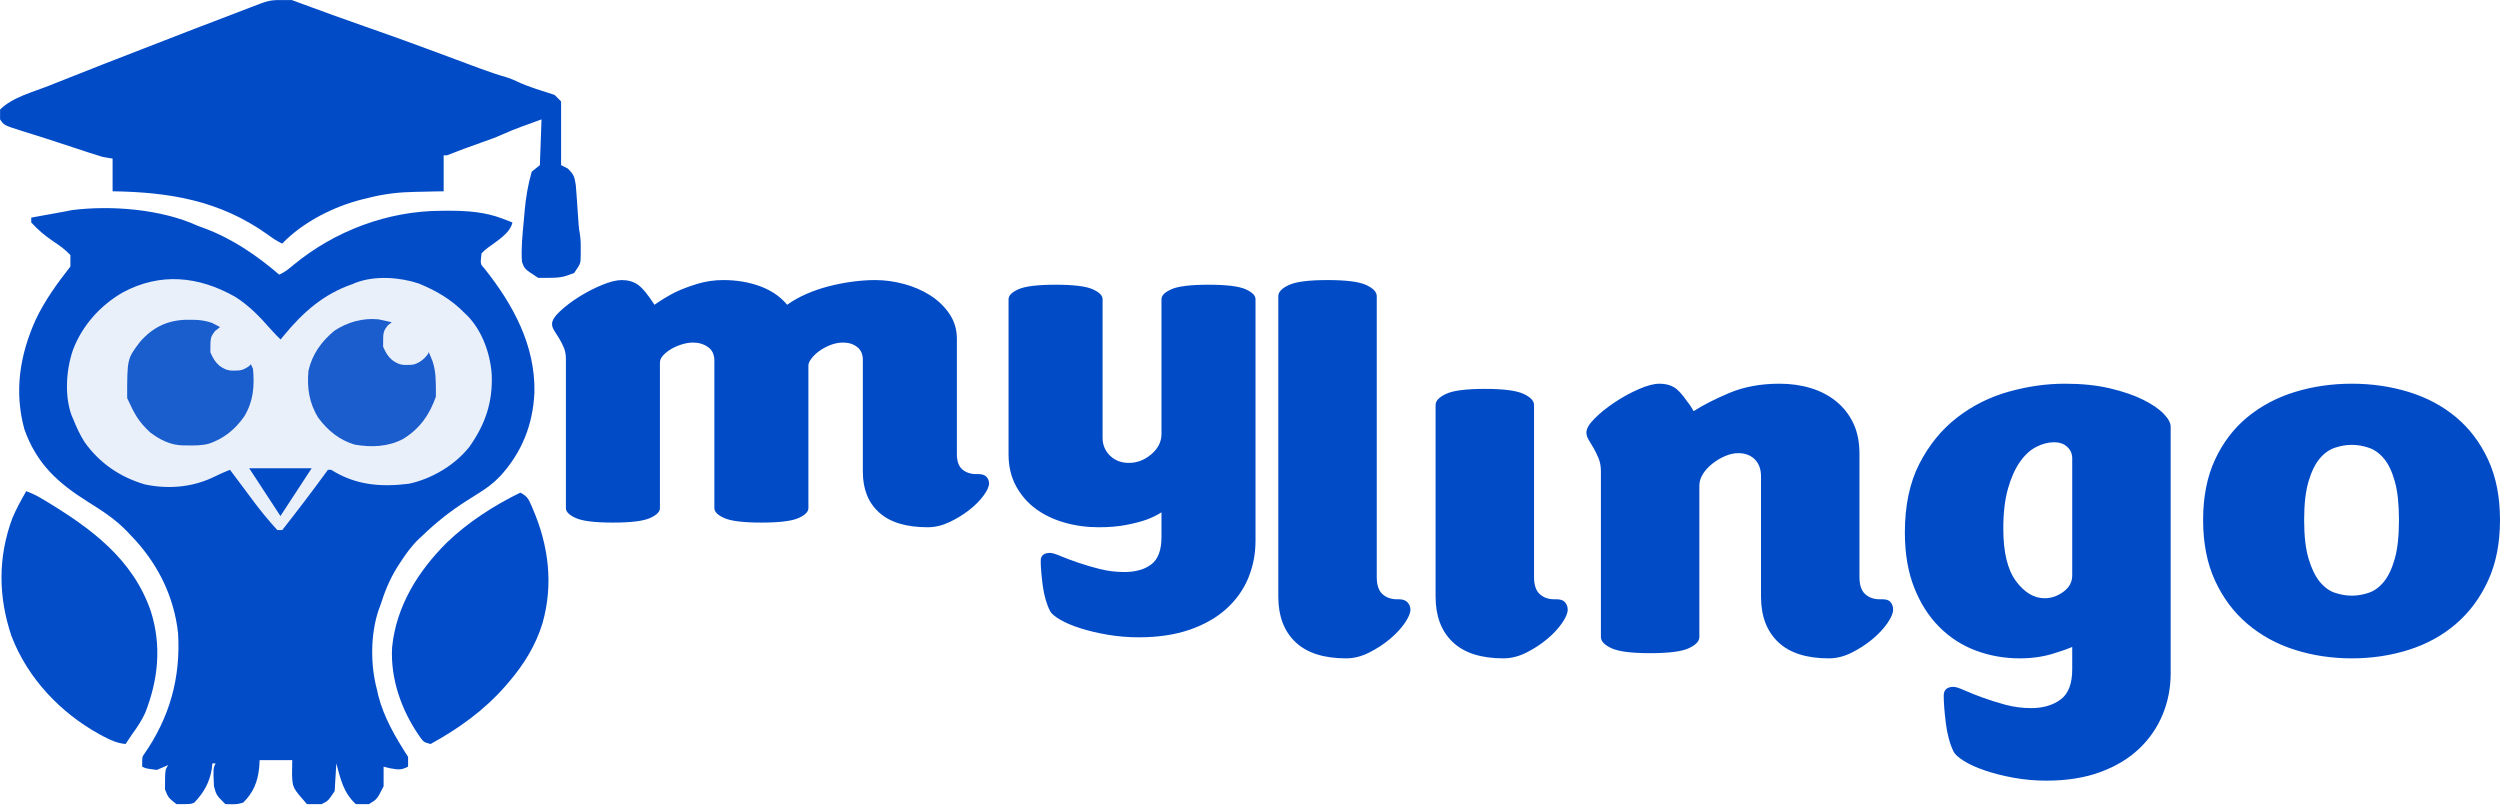
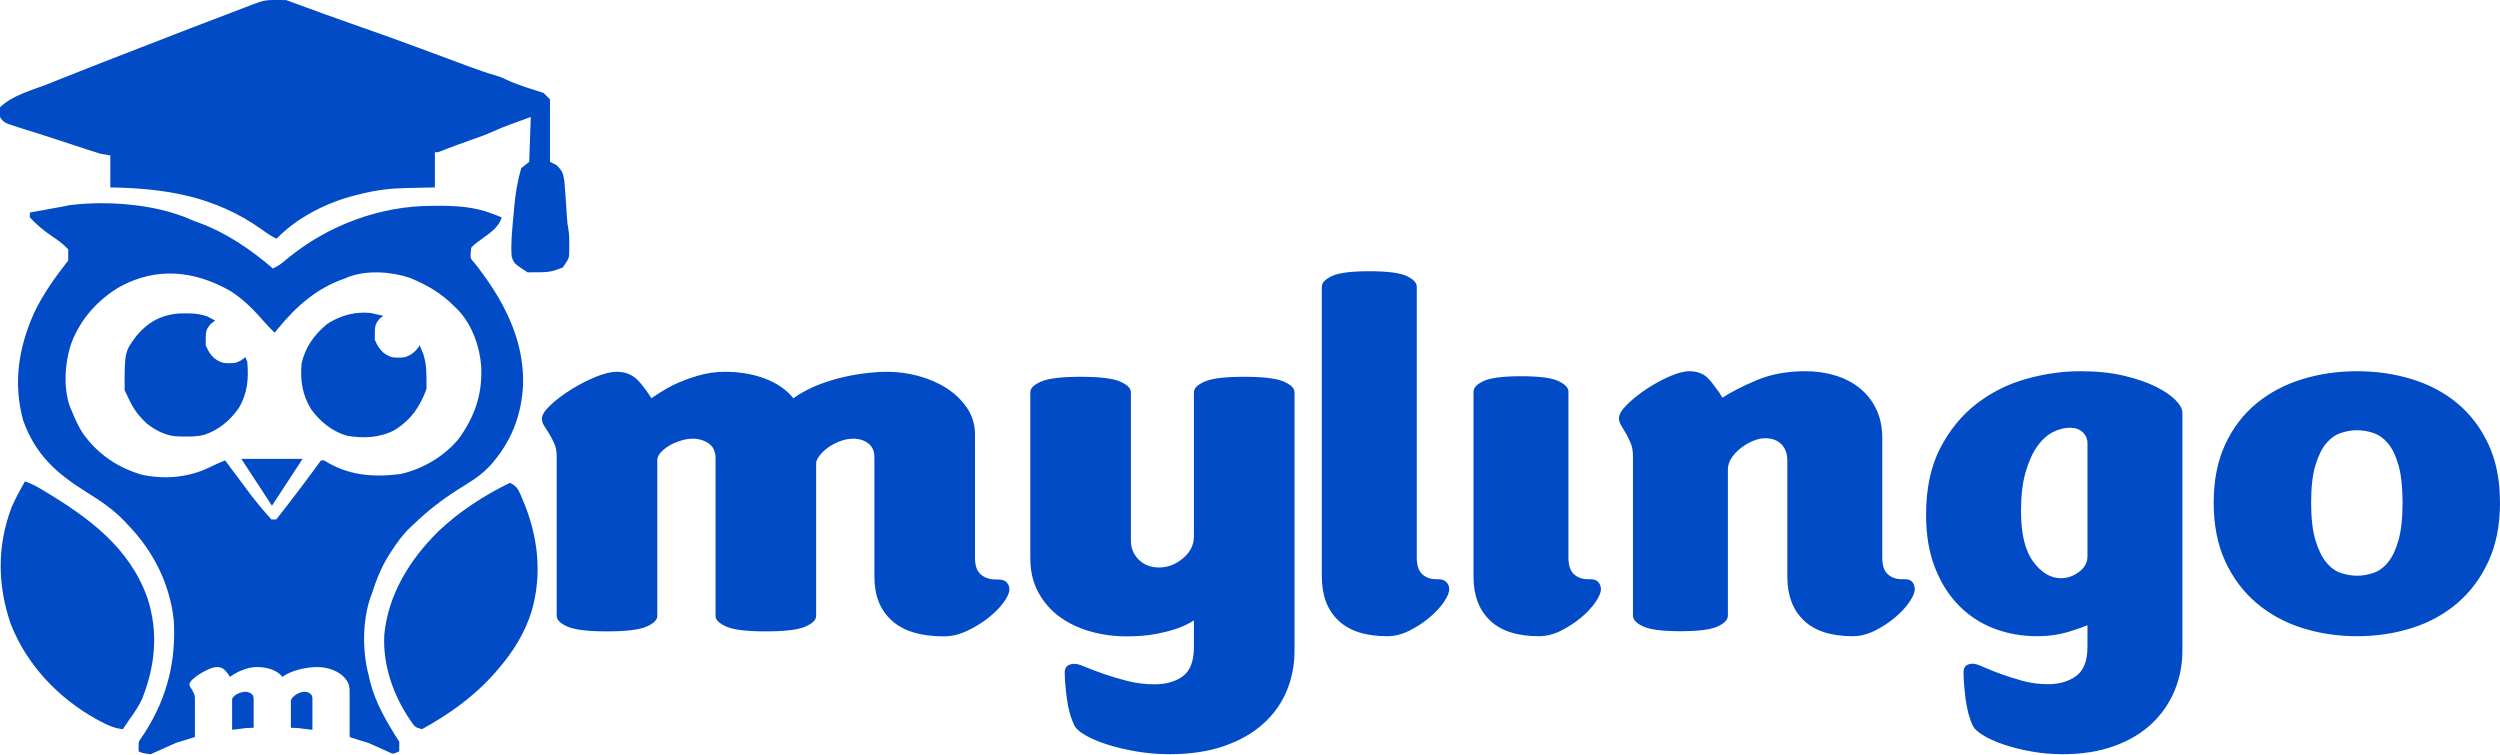
- <svg xmlns="http://www.w3.org/2000/svg" width="3401" height="1095" xml:space="preserve" overflow="hidden">
-   <g transform="translate(-567 -654)">
-     <path d="M2003 1041.34C2027.24 1041.34 2043.96 1043.35 2053.16 1047.37 2062.36 1051.39 2066.96 1055.94 2066.96 1061.01L2066.96 1249.45C2066.96 1259.18 2070.33 1267.32 2077.06 1273.88 2083.79 1280.43 2092.32 1283.71 2102.65 1283.71 2113.87 1283.71 2124.08 1279.8 2133.28 1271.97 2142.48 1264.15 2147.08 1254.95 2147.08 1244.37L2147.08 1061.01C2147.08 1055.94 2151.68 1051.39 2160.88 1047.37 2170.08 1043.35 2186.8 1041.34 2211.04 1041.34 2235.28 1041.34 2252 1043.35 2261.2 1047.37 2270.4 1051.39 2275 1055.94 2275 1061.01L2275 1389.67C2275 1407.43 2271.75 1424.24 2265.24 1440.11 2258.73 1455.97 2248.85 1469.93 2235.61 1481.98 2222.37 1494.04 2205.77 1503.55 2185.79 1510.53 2165.82 1517.51 2142.59 1521 2116.11 1521 2101.75 1521 2087.72 1519.84 2074.03 1517.51 2060.34 1515.18 2047.89 1512.22 2036.67 1508.63 2025.44 1505.03 2016.24 1501.12 2009.06 1496.89 2001.88 1492.66 1997.39 1488.85 1995.6 1485.47 1990.66 1475.74 1987.29 1464 1985.5 1450.26 1983.7 1436.51 1982.8 1425.41 1982.8 1416.95 1982.8 1409.76 1987.07 1406.16 1995.6 1406.16 1998.29 1406.16 2002.89 1407.54 2009.4 1410.29 2015.91 1413.04 2023.76 1416 2032.96 1419.17 2042.16 1422.34 2052.15 1425.3 2062.92 1428.05 2073.69 1430.8 2084.92 1432.17 2096.59 1432.17 2111.85 1432.17 2124.08 1428.69 2133.28 1421.71 2142.48 1414.73 2147.08 1402.36 2147.08 1384.59L2147.08 1350.96C2141.25 1354.77 2134.29 1358.15 2126.21 1361.12 2119.03 1363.65 2110.05 1365.98 2099.28 1368.09 2088.51 1370.21 2075.94 1371.27 2061.58 1371.27 2045.42 1371.27 2029.93 1369.15 2015.12 1364.92 2000.31 1360.69 1987.29 1354.45 1976.07 1346.21 1964.85 1337.96 1955.87 1327.59 1949.14 1315.12 1942.41 1302.64 1939.04 1288.36 1939.04 1272.29L1939.04 1061.01C1939.04 1055.94 1943.64 1051.39 1952.84 1047.37 1962.05 1043.35 1978.76 1041.34 2003 1041.34ZM1412.93 1035C1421.46 1035 1428.75 1037.11 1434.81 1041.34 1440.87 1045.57 1448.39 1054.67 1457.36 1068.63 1466.34 1062.28 1475.77 1056.57 1485.64 1051.5 1494.62 1047.27 1504.72 1043.46 1515.94 1040.08 1527.16 1036.69 1538.83 1035 1550.95 1035 1569.35 1035 1586.18 1037.86 1601.44 1043.57 1616.7 1049.28 1628.82 1057.63 1637.8 1068.63 1645.43 1063.13 1654.07 1058.26 1663.72 1054.03 1673.37 1049.8 1683.47 1046.31 1694.02 1043.57 1704.56 1040.82 1715.34 1038.7 1726.33 1037.22 1737.33 1035.74 1747.77 1035 1757.64 1035 1770.66 1035 1783.78 1036.8 1797.03 1040.39 1810.27 1043.99 1822.16 1049.17 1832.71 1055.94 1843.26 1062.71 1851.9 1071.06 1858.63 1081 1865.36 1090.94 1868.73 1102.25 1868.73 1114.94L1868.73 1271.66C1868.73 1281.38 1871.2 1288.36 1876.13 1292.59 1881.07 1296.82 1887.35 1298.94 1894.99 1298.94L1897.68 1298.94C1903.06 1298.94 1906.88 1300.21 1909.12 1302.74 1911.37 1305.28 1912.49 1308.24 1912.49 1311.63 1912.49 1315.86 1910.02 1321.36 1905.08 1328.12 1900.15 1334.89 1893.64 1341.45 1885.56 1347.79 1877.48 1354.14 1868.5 1359.63 1858.63 1364.29 1848.75 1368.94 1838.88 1371.27 1829.01 1371.27 1799.83 1371.27 1777.84 1364.6 1763.03 1351.28 1748.21 1337.96 1740.81 1319.45 1740.81 1295.77L1740.81 1143.49C1740.81 1135.88 1738.23 1130.06 1733.07 1126.05 1727.9 1122.03 1721.51 1120.02 1713.88 1120.02 1708.04 1120.02 1702.21 1121.18 1696.37 1123.51 1690.54 1125.83 1685.49 1128.58 1681.22 1131.76 1676.96 1134.93 1673.48 1138.31 1670.79 1141.91 1668.1 1145.5 1666.75 1148.57 1666.75 1151.11L1666.75 1345.25C1666.75 1350.33 1662.15 1354.88 1652.95 1358.89 1643.75 1362.91 1627.03 1364.92 1602.79 1364.92 1578.55 1364.92 1561.83 1362.91 1552.63 1358.89 1543.43 1354.88 1538.83 1350.33 1538.83 1345.25L1538.83 1144.76C1538.83 1136.3 1535.91 1130.06 1530.08 1126.05 1524.24 1122.03 1517.51 1120.02 1509.88 1120.02 1504.94 1120.02 1499.78 1120.86 1494.39 1122.56 1489.01 1124.25 1484.18 1126.36 1479.92 1128.9 1475.66 1131.44 1472.06 1134.29 1469.15 1137.47 1466.23 1140.64 1464.77 1143.92 1464.77 1147.3L1464.77 1345.25C1464.77 1350.33 1460.17 1354.88 1450.97 1358.89 1441.77 1362.91 1425.05 1364.92 1400.81 1364.92 1376.57 1364.92 1359.85 1362.91 1350.65 1358.89 1341.45 1354.88 1336.85 1350.33 1336.85 1345.25L1336.85 1142.22C1336.85 1136.3 1335.84 1131.02 1333.82 1126.36 1331.8 1121.71 1329.67 1117.59 1327.43 1113.99 1325.18 1110.4 1323.05 1107.01 1321.03 1103.84 1319.01 1100.67 1318 1097.6 1318 1094.64 1318 1089.99 1321.59 1084.28 1328.77 1077.51 1335.95 1070.74 1344.59 1064.19 1354.69 1057.84 1364.79 1051.5 1375.23 1046.1 1386 1041.66 1396.77 1037.22 1405.75 1035 1412.93 1035Z" fill="#024BC7" fill-rule="evenodd" />
-     <path d="M835.868 961.127C838.793 962.231 841.726 963.312 844.667 964.374 882.696 978.465 916.259 1001.34 946.832 1027.62 954.531 1024.24 960.173 1019.65 966.527 1014.18 1022.71 967.919 1094.92 940.8 1167.65 940.764 1170.5 940.737 1173.36 940.71 1176.3 940.682 1201.74 940.644 1226.7 942.176 1250.59 951.431 1253.2 952.419 1255.8 953.408 1258.48 954.426 1261.31 955.549 1261.31 955.549 1264.19 956.695 1260.32 972.128 1243.11 981.552 1230.72 991.014 1226.28 994.383 1226.28 994.383 1222.02 998.806 1220.4 1013.39 1220.4 1013.39 1226.1 1019.38 1264.89 1068.2 1295.36 1123.65 1294.04 1187.76 1292.08 1231.65 1277.01 1269.39 1247.42 1301.8 1238.25 1311.38 1228.58 1318.53 1217.31 1325.45 1213.96 1327.56 1210.62 1329.68 1207.28 1331.8 1205.64 1332.84 1204 1333.87 1202.31 1334.94 1180.29 1348.89 1160.85 1364.21 1142.13 1382.24 1140.62 1383.64 1139.11 1385.03 1137.56 1386.46 1126.99 1396.45 1118.93 1407.74 1111.06 1419.92 1109.72 1421.98 1108.39 1424.04 1107.02 1426.17 1096.9 1442.59 1090.24 1459.2 1084.43 1477.55 1083.55 1479.92 1082.68 1482.29 1081.77 1484.73 1070.84 1517.83 1070.84 1559.24 1079.99 1592.8 1080.51 1595.2 1081.04 1597.59 1081.58 1600.06 1089.25 1630.45 1105.33 1657.46 1122.15 1683.68 1122.15 1688.06 1122.15 1692.45 1122.15 1696.97 1111.76 1702.17 1108.88 1700.86 1097.74 1699.19 1094.81 1698.46 1091.88 1697.73 1088.86 1696.97 1088.86 1705.75 1088.86 1714.53 1088.86 1723.57 1079.99 1741.3 1079.99 1741.3 1068.89 1747.95 1063.03 1747.95 1057.17 1747.95 1051.14 1747.95 1034.15 1732.36 1030.44 1714.22 1024.51 1692.54 1023.77 1704.98 1023.04 1717.41 1022.29 1730.22 1013.41 1743.52 1013.41 1743.52 1004.53 1747.95 997.941 1747.95 991.35 1747.95 984.559 1747.95 965.051 1725.69 965.051 1725.69 964.291 1707.75 964.306 1701.2 964.438 1694.66 964.586 1688.11 949.938 1688.11 935.291 1688.11 920.2 1688.11 920.017 1691.26 919.834 1694.42 919.645 1697.67 917.765 1717.26 911.863 1731.9 898.007 1745.74 891.903 1747.77 888.333 1748.19 882.056 1748.09 879.264 1748.04 876.472 1748 873.595 1747.95 861.289 1735.66 861.289 1735.66 858.061 1723.57 857 1699.09 857 1699.09 860.28 1692.54 858.815 1692.54 857.35 1692.54 855.841 1692.54 855.658 1694.64 855.475 1696.75 855.286 1698.91 852.49 1717.82 844.514 1732.07 831.429 1745.74 826.991 1747.95 826.991 1747.95 807.017 1747.95 795.921 1739.09 795.921 1739.09 791.482 1728 791.482 1701.41 791.482 1701.41 795.921 1694.76 790.794 1696.95 785.668 1699.15 780.386 1701.41 765.406 1699.47 765.406 1699.47 760.413 1696.97 760.413 1683.68 760.413 1683.68 762.623 1680.64 797.706 1630.41 812.964 1576.38 809.237 1515.23 803.653 1464.17 780.551 1418.8 744.878 1382.24 743.256 1380.51 741.634 1378.78 739.963 1377 724.204 1360.57 706.323 1349.02 687.121 1337.01 645.714 1311.1 616.89 1285.1 600.157 1237.94 586.08 1186.43 593.921 1136.83 615.562 1088.9 627.979 1062.73 644.929 1039.26 662.765 1016.54 662.765 1011.42 662.765 1006.3 662.765 1001.02 655.838 993.566 648.358 988.201 639.878 982.599 628.473 974.933 618.789 966.832 609.502 956.695 609.502 954.5 609.502 952.306 609.502 950.045 617.362 948.612 625.222 947.181 633.082 945.751 636.408 945.145 636.408 945.145 639.8 944.526 644.116 943.741 648.433 942.963 652.752 942.192 656.825 941.452 660.887 940.65 664.941 939.812 718.374 933.046 786.568 938.531 835.868 961.127Z" fill="#034CC8" fill-rule="evenodd" />
-     <path d="M964.229 654.132C968.081 655.562 971.933 656.992 975.902 658.465 1004.93 669.202 1034 679.763 1063.22 689.949 1064.82 690.509 1066.43 691.069 1068.09 691.646 1069.71 692.212 1071.33 692.777 1073 693.359 1097.24 701.824 1121.36 710.565 1145.44 719.47 1146.86 719.993 1148.27 720.516 1149.73 721.055 1162.59 725.813 1175.45 730.579 1188.3 735.366 1193.75 737.396 1199.2 739.423 1204.65 741.448 1209.65 743.304 1214.64 745.166 1219.64 747.035 1231.9 751.588 1244.15 755.78 1256.75 759.333 1261.52 760.839 1265.88 762.71 1270.39 764.869 1286.75 772.513 1304.28 777.511 1321.42 783.07 1325.81 787.472 1325.81 787.472 1330.3 791.963 1330.3 820.574 1330.3 849.185 1330.3 878.663 1333.22 880.13 1336.15 881.597 1339.17 883.109 1347.39 890.887 1348.51 894.149 1350.26 905.34 1350.69 909.989 1351.06 914.645 1351.37 919.303 1351.56 921.908 1351.74 924.513 1351.93 927.197 1352.3 932.633 1352.67 938.069 1353.04 943.505 1353.22 946.11 1353.4 948.715 1353.59 951.399 1353.75 953.759 1353.91 956.118 1354.08 958.55 1354.62 965.416 1354.62 965.416 1355.87 972.367 1357.19 980.337 1357.16 988.158 1357.06 996.208 1357.05 997.738 1357.04 999.268 1357.03 1000.84 1356.94 1013.5 1356.66 1012.43 1348.05 1025.39 1330.3 1032.05 1330.3 1032.05 1299.24 1032.05 1280.4 1019.89 1280.4 1019.89 1277.05 1009.82 1275.82 991.42 1277.8 972.911 1279.53 954.597 1279.96 949.956 1280.36 945.314 1280.75 940.67 1282.4 922.46 1285.28 905.134 1290.36 887.555 1294.02 884.62 1297.68 881.686 1301.45 878.663 1302.19 858.121 1302.92 837.58 1303.67 816.416 1297.13 818.801 1290.59 821.185 1283.84 823.641 1281.83 824.373 1279.81 825.104 1277.73 825.858 1268.77 829.144 1259.97 832.591 1251.29 836.537 1242.1 840.708 1232.79 844.145 1223.25 847.401 1207.02 853.033 1190.98 859.029 1174.99 865.324 1173.53 865.324 1172.07 865.324 1170.56 865.324 1170.56 881.464 1170.56 897.603 1170.56 914.232 1165.79 914.315 1161.03 914.398 1156.12 914.484 1151.39 914.587 1146.66 914.701 1141.93 914.815 1138.7 914.888 1135.47 914.951 1132.24 915.002 1110.23 915.36 1089.95 917.68 1068.5 923.124 1065.92 923.744 1063.34 924.364 1060.69 925.003 1021.21 934.754 979.366 955.84 950.917 985.37 943.023 981.781 936.428 976.987 929.425 971.893 865.261 926.68 797.361 915.368 720.184 914.232 720.184 899.559 720.184 884.887 720.184 869.77 715.791 869.037 711.398 868.303 706.872 867.547 700.823 865.747 694.848 863.875 688.863 861.885 687.144 861.323 685.425 860.76 683.654 860.18 678.172 858.384 672.693 856.575 667.215 854.765 660.058 852.41 652.899 850.062 645.74 847.713 643.109 846.849 643.109 846.849 640.425 845.966 625.876 841.195 611.273 836.61 596.644 832.091 572.409 824.395 572.409 824.395 567.101 816.416 567.101 812.015 567.101 807.613 567.101 803.078 584.027 786.118 612.141 779.203 634.317 770.322 636.224 769.559 638.131 768.795 640.095 768.008 661.58 759.416 683.11 750.943 704.654 742.499 706.789 741.662 708.924 740.825 711.124 739.962 747.792 725.588 784.516 711.361 821.268 697.204 823.652 696.286 826.035 695.368 828.491 694.422 854.742 684.313 881.005 674.235 907.296 664.231 909.974 663.211 909.974 663.211 912.707 662.17 915.03 661.286 915.03 661.286 917.4 660.385 936.802 652.888 938.066 654.132 964.229 654.132Z" fill="#024BC7" fill-rule="evenodd" />
-     <path d="M886.827 1057.7C905.704 1069.52 920.813 1085.34 935.381 1101.99 939.664 1106.81 944.113 1111.36 948.72 1115.87 950.979 1113.1 950.979 1113.1 953.283 1110.27 979.109 1078.93 1007.26 1053.94 1046.42 1040.53 1047.98 1039.87 1049.55 1039.21 1051.16 1038.53 1077.1 1028.73 1110.78 1031.01 1136.63 1039.67 1160.89 1049.63 1181.19 1061.46 1199.62 1080.42 1200.87 1081.61 1202.11 1082.8 1203.39 1084.03 1223.22 1104.66 1234.02 1135.33 1235.92 1163.31 1237.55 1200.88 1227.25 1231.36 1205.33 1262.14 1185.49 1287.03 1154.31 1305.44 1123.22 1312.11 1084.74 1316.79 1050.88 1314.11 1017.55 1293.13 1016.09 1293.13 1014.62 1293.13 1013.11 1293.13 1012.33 1294.2 1011.55 1295.27 1010.75 1296.37 991.278 1322.99 971.366 1349.22 950.941 1375.12 948.743 1375.12 946.545 1375.12 944.28 1375.12 931.86 1361.61 920.487 1347.63 909.586 1332.88 908.189 1331.01 906.793 1329.13 905.354 1327.2 902.615 1323.52 899.879 1319.84 897.146 1316.16 891.426 1308.46 885.661 1300.79 879.889 1293.13 871.371 1296.4 863.25 1300.23 855.048 1304.21 826.717 1317.15 794.454 1319.57 763.874 1312.94 730.117 1302.95 702.747 1284.28 682.223 1255.69 675.857 1245.72 671.061 1235.42 666.732 1224.44 665.951 1222.66 665.17 1220.87 664.365 1219.03 654.544 1192.18 657.059 1156.57 666.306 1129.92 678.899 1096.7 703.422 1069.48 734.141 1051.73 785.243 1024.44 836.835 1029.56 886.827 1057.7Z" fill="#EAF0FA" fill-rule="evenodd" />
-     <path d="M602.684 1322.16C609.957 1324.93 616.608 1328.02 623.293 1332 625.075 1333.06 626.858 1334.13 628.694 1335.22 690.423 1372.55 747.635 1414.07 772.169 1485.49 787.021 1532.46 782.409 1578.4 764.441 1624 759.585 1634.43 753.568 1643.6 746.714 1652.85 743.719 1657.26 740.786 1661.71 737.851 1666.16 726.1 1664.94 717.352 1660.99 707.106 1655.48 704.652 1654.17 704.652 1654.17 702.149 1652.82 648.95 1623.4 604.879 1576.91 582.741 1519.69 564.59 1465.9 563.974 1412.17 583.909 1358.68 589.302 1346.01 595.821 1334.09 602.684 1322.16Z" fill="#034DC9" fill-rule="evenodd" />
-     <path d="M1274.8 1324.16C1285.88 1329.7 1286.64 1334.66 1291.6 1345.68 1313.36 1396 1320.14 1448.67 1304.98 1501.92 1295.82 1531.94 1279.62 1558.1 1259.27 1581.77 1257.69 1583.63 1256.11 1585.48 1254.48 1587.39 1225.79 1620.18 1190.81 1645.31 1152.73 1666.16 1142.29 1663.55 1142.84 1662.66 1136.92 1654.5 1113.06 1619.92 1097.97 1577.14 1100.41 1534.66 1105.95 1478.62 1135.9 1430.74 1175.1 1391.9 1203.92 1364.21 1238.96 1341.69 1274.8 1324.16Z" fill="#034CC9" fill-rule="evenodd" />
-     <path d="M1081.93 1088.42 1099.99 1092.41 1094.64 1096.57C1088.18 1105.18 1088.18 1105.18 1088.18 1125.68 1092.18 1134.33 1093.93 1137.71 1100.14 1143.57 1105.4 1147.59 1110.99 1150.38 1117.61 1150.42 1118.26 1150.43 1118.89 1150.43 1119.53 1150.43 1123.4 1150.48 1127.13 1150.53 1130.9 1149.53 1138.74 1146.92 1144.71 1141.95 1149.43 1135.23L1150.29 1132.86 1155.42 1145.34C1160.14 1159.74 1160 1171.25 1160 1193.58 1151.21 1218.4 1138.31 1236.99 1115.55 1251.06 1095.14 1261.97 1072.04 1262.77 1049.53 1258.86 1029.03 1252.89 1012.38 1239.33 999.99 1222.32 987.512 1202.38 984.458 1181.39 986.656 1158.2 991.795 1135.9 1004.03 1118.94 1021.4 1104.28 1039.47 1092.06 1060.61 1086.35 1081.93 1088.42Z" fill="#1B5DCD" fill-rule="evenodd" />
-     <path d="M825.316 1089.02C827.165 1089.04 829.013 1089.06 830.918 1089.08 839.644 1089.19 847.671 1090.58 855.316 1093.21L866.355 1098.98 859.655 1104.2C853.191 1112.82 853.191 1112.82 853.191 1133.36 857.196 1142.02 858.948 1145.4 865.158 1151.27 870.422 1155.29 876.014 1158.09 882.632 1158.14 883.284 1158.14 883.917 1158.14 884.55 1158.15 888.428 1158.19 892.154 1158.24 895.929 1157.24 899.85 1155.93 903.305 1154.04 906.368 1151.62L908.329 1149.51 911.188 1155.73C913.34 1179.34 911.803 1199.72 899.36 1220.4 887.102 1237.88 871.556 1250.81 851.161 1257.6 841.342 1260.2 831.65 1260.07 821.565 1259.95 819.918 1259.94 818.272 1259.93 816.575 1259.92 799.362 1259.81 784.817 1252.54 771.125 1242.1 754.974 1226.86 750.417 1218.07 740 1195.59 740 1142.27 740 1142.27 756.813 1119.89 775.22 1098.13 797.281 1088.45 825.316 1089.02Z" fill="#1A5DCD" fill-rule="evenodd" />
-     <path d="M991 1291 948.5 1356 906 1291Z" fill="#024BC7" fill-rule="evenodd" />
-     <path d="M3766.41 1259.18C3758.89 1259.18 3751.25 1260.47 3743.5 1263.06 3735.74 1265.64 3728.81 1270.58 3722.7 1277.86 3716.6 1285.15 3711.54 1295.49 3707.55 1308.88 3703.56 1322.27 3701.56 1339.78 3701.56 1361.4 3701.56 1383.02 3703.56 1400.53 3707.55 1413.92 3711.54 1427.32 3716.6 1437.77 3722.7 1445.29 3728.81 1452.81 3735.74 1457.86 3743.5 1460.45 3751.25 1463.03 3758.89 1464.33 3766.41 1464.33 3773.93 1464.33 3781.56 1463.03 3789.31 1460.45 3797.07 1457.86 3804 1452.81 3810.11 1445.29 3816.22 1437.77 3821.15 1427.32 3824.91 1413.92 3828.67 1400.53 3830.55 1383.02 3830.55 1361.4 3830.55 1339.78 3828.67 1322.27 3824.91 1308.88 3821.15 1295.49 3816.22 1285.15 3810.11 1277.86 3804 1270.58 3797.07 1265.64 3789.31 1263.06 3781.56 1260.47 3773.93 1259.18 3766.41 1259.18ZM3361.38 1255.66C3353.39 1255.66 3345.29 1257.77 3337.06 1262 3328.84 1266.23 3321.44 1273.04 3314.86 1282.44 3308.28 1291.84 3302.88 1303.95 3298.65 1318.75 3294.42 1333.55 3292.3 1351.77 3292.3 1373.39 3292.3 1405.34 3298.06 1429.08 3309.57 1444.59 3321.09 1460.1 3334.13 1467.85 3348.69 1467.85 3357.62 1467.85 3366.08 1464.91 3374.07 1459.04 3382.06 1453.16 3386.05 1445.76 3386.05 1436.83L3386.05 1277.51C3386.05 1271.4 3383.82 1266.23 3379.35 1262 3374.89 1257.77 3368.9 1255.66 3361.38 1255.66ZM2586.93 1183.04C2612.31 1183.04 2629.81 1185.28 2639.45 1189.74 2649.08 1194.21 2653.9 1199.26 2653.9 1204.9L2653.9 1438.95C2653.9 1449.76 2656.48 1457.51 2661.65 1462.21 2666.82 1466.91 2673.4 1469.26 2681.39 1469.26L2684.91 1469.26C2690.08 1469.26 2693.84 1470.67 2696.19 1473.49 2698.54 1476.31 2699.71 1479.6 2699.71 1483.36 2699.71 1488.06 2697.13 1494.17 2691.96 1501.69 2686.79 1509.21 2679.98 1516.49 2671.52 1523.54 2663.06 1530.59 2653.66 1536.7 2643.32 1541.87 2632.99 1547.04 2622.65 1549.63 2612.31 1549.63 2581.76 1549.63 2558.74 1542.23 2543.23 1527.42 2527.72 1512.62 2519.97 1492.05 2519.97 1465.74L2519.97 1204.9C2519.97 1199.26 2524.79 1194.21 2534.42 1189.74 2544.05 1185.28 2561.56 1183.04 2586.93 1183.04ZM3766.41 1175.99C3793.66 1175.99 3819.51 1179.75 3843.94 1187.27 3868.38 1194.79 3889.76 1206.19 3908.09 1221.46 3926.41 1236.74 3940.98 1256.01 3951.79 1279.27 3962.6 1302.54 3968 1329.91 3968 1361.4 3968 1392.89 3962.6 1420.38 3951.79 1443.88 3940.98 1467.38 3926.41 1487 3908.09 1502.75 3889.76 1518.49 3868.38 1530.24 3843.94 1538 3819.51 1545.75 3793.66 1549.63 3766.41 1549.63 3739.15 1549.63 3713.31 1545.75 3688.87 1538 3664.44 1530.24 3642.94 1518.49 3624.38 1502.75 3605.81 1487 3591.13 1467.38 3580.32 1443.88 3569.51 1420.38 3564.11 1392.89 3564.11 1361.4 3564.11 1329.91 3569.51 1302.54 3580.32 1279.27 3591.13 1256.01 3605.81 1236.74 3624.38 1221.46 3642.94 1206.19 3664.44 1194.79 3688.87 1187.27 3713.31 1179.75 3739.15 1175.99 3766.41 1175.99ZM3376.18 1175.99C3399.21 1175.99 3419.65 1178.11 3437.51 1182.34 3455.36 1186.57 3470.4 1191.74 3482.62 1197.85 3494.84 1203.96 3504.12 1210.3 3510.46 1216.88 3516.8 1223.46 3519.98 1229.34 3519.98 1234.51L3519.98 1570.07C3519.98 1589.81 3516.33 1608.49 3509.05 1626.12 3501.77 1643.74 3491.08 1659.25 3476.98 1672.64 3462.88 1686.04 3445.26 1696.61 3424.11 1704.37 3402.97 1712.12 3378.53 1716 3350.81 1716 3335.77 1716 3321.09 1714.71 3306.75 1712.12 3292.42 1709.54 3279.38 1706.25 3267.63 1702.25 3255.89 1698.26 3246.25 1693.91 3238.73 1689.21 3231.21 1684.51 3226.52 1680.28 3224.64 1676.52 3219.47 1665.71 3215.94 1652.67 3214.06 1637.4 3212.18 1622.12 3211.24 1609.78 3211.24 1600.38 3211.24 1592.4 3215.71 1588.4 3224.64 1588.4 3227.46 1588.4 3232.27 1589.93 3239.09 1592.98 3245.9 1596.04 3254.12 1599.33 3263.76 1602.85 3273.39 1606.38 3283.85 1609.67 3295.12 1612.72 3306.4 1615.78 3318.15 1617.3 3330.37 1617.3 3346.34 1617.3 3359.62 1613.43 3370.19 1605.67 3380.76 1597.92 3386.05 1584.17 3386.05 1564.43L3386.05 1534.12C3379.47 1536.94 3372.19 1539.52 3364.2 1541.87 3357.62 1544.22 3350.1 1546.1 3341.64 1547.51 3333.19 1548.92 3324.26 1549.63 3314.86 1549.63 3293.71 1549.63 3273.74 1546.1 3254.95 1539.05 3236.15 1532 3219.58 1521.31 3205.25 1506.98 3190.92 1492.64 3179.52 1474.78 3171.07 1453.4 3162.61 1432.02 3158.38 1406.99 3158.38 1378.32 3158.38 1341.66 3164.96 1310.53 3178.11 1284.91 3191.27 1259.3 3208.31 1238.38 3229.22 1222.17 3250.13 1205.96 3273.51 1194.21 3299.35 1186.92 3325.2 1179.64 3350.81 1175.99 3376.18 1175.99ZM2824.53 1175.99C2832.05 1175.99 2838.51 1177.52 2843.91 1180.58 2849.32 1183.63 2855.54 1190.33 2862.59 1200.67 2865.41 1203.96 2868.23 1208.19 2871.05 1213.36 2883.27 1205.37 2899.36 1197.14 2919.33 1188.68 2939.3 1180.22 2962.21 1175.99 2988.06 1175.99 3003.09 1175.99 3017.19 1177.99 3030.35 1181.99 3043.51 1185.98 3055.02 1191.97 3064.89 1199.96 3074.76 1207.95 3082.51 1217.82 3088.15 1229.57 3093.79 1241.32 3096.61 1255.19 3096.61 1271.16L3096.61 1438.95C3096.61 1449.76 3099.19 1457.51 3104.36 1462.21 3109.53 1466.91 3116.11 1469.26 3124.1 1469.26L3128.33 1469.26C3133.5 1469.26 3137.14 1470.67 3139.25 1473.49 3141.37 1476.31 3142.42 1479.6 3142.42 1483.36 3142.42 1488.06 3139.84 1494.17 3134.67 1501.69 3129.5 1509.21 3122.69 1516.49 3114.23 1523.54 3105.77 1530.59 3096.37 1536.7 3086.03 1541.87 3075.7 1547.04 3065.36 1549.63 3055.02 1549.63 3024.48 1549.63 3001.45 1542.23 2985.94 1527.42 2970.44 1512.62 2962.68 1492.05 2962.68 1465.74L2962.68 1302.18C2962.68 1292.31 2959.86 1284.56 2954.22 1278.92 2948.58 1273.28 2941.07 1270.46 2931.67 1270.46 2926.03 1270.46 2920.15 1271.75 2914.05 1274.34 2907.94 1276.92 2902.18 1280.33 2896.78 1284.56 2891.37 1288.79 2887.03 1293.49 2883.74 1298.66 2880.45 1303.83 2878.8 1309.23 2878.8 1314.87L2878.8 1520.72C2878.8 1526.36 2873.99 1531.42 2864.35 1535.88 2854.72 1540.35 2837.22 1542.58 2811.84 1542.58 2786.46 1542.58 2768.96 1540.35 2759.33 1535.88 2749.69 1531.42 2744.88 1526.36 2744.88 1520.72L2744.88 1295.13C2744.88 1288.55 2743.82 1282.68 2741.7 1277.51 2739.59 1272.34 2737.36 1267.76 2735.01 1263.76 2732.66 1259.77 2730.43 1256.01 2728.31 1252.48 2726.2 1248.96 2725.14 1245.55 2725.14 1242.26 2725.14 1237.09 2728.9 1230.75 2736.42 1223.23 2743.94 1215.71 2752.98 1208.42 2763.56 1201.37 2774.13 1194.32 2785.05 1188.33 2796.33 1183.4 2807.61 1178.46 2817.01 1175.99 2824.53 1175.99ZM2372.96 1035C2398.34 1035 2415.84 1037.23 2425.48 1041.7 2435.11 1046.16 2439.93 1051.21 2439.93 1056.85L2439.93 1438.95C2439.93 1449.76 2442.51 1457.51 2447.68 1462.21 2452.85 1466.91 2459.43 1469.26 2467.42 1469.26L2470.23 1469.26C2475.4 1469.26 2479.28 1470.67 2481.87 1473.49 2484.45 1476.31 2485.74 1479.6 2485.74 1483.36 2485.74 1488.06 2483.16 1494.17 2477.99 1501.69 2472.82 1509.21 2466.01 1516.49 2457.55 1523.54 2449.09 1530.59 2439.69 1536.7 2429.35 1541.87 2419.01 1547.04 2408.68 1549.63 2398.34 1549.63 2367.79 1549.63 2344.77 1542.23 2329.26 1527.42 2313.75 1512.62 2306 1492.05 2306 1465.74L2306 1056.85C2306 1051.21 2310.82 1046.16 2320.45 1041.7 2330.08 1037.23 2347.59 1035 2372.96 1035Z" fill="#024BC7" fill-rule="evenodd" />
+ <svg xmlns="http://www.w3.org/2000/svg" width="4286" height="1293" xml:space="preserve" overflow="hidden">
+   <g transform="translate(-57 -509)">
+     <path d="M4098 1246.57C4088.87 1246.57 4079.58 1248.14 4070.16 1251.29 4060.73 1254.43 4052.31 1260.43 4044.88 1269.28 4037.47 1278.15 4031.32 1290.72 4026.47 1307 4021.62 1323.28 4019.19 1344.57 4019.19 1370.86 4019.19 1397.14 4021.62 1418.43 4026.47 1434.71 4031.32 1451.01 4037.47 1463.71 4044.88 1472.85 4052.31 1482 4060.73 1488.14 4070.16 1491.29 4079.58 1494.42 4088.87 1496 4098 1496 4107.14 1496 4116.42 1494.42 4125.84 1491.29 4135.27 1488.14 4143.69 1482 4151.11 1472.85 4158.54 1463.71 4164.53 1451.01 4169.1 1434.71 4173.67 1418.43 4175.95 1397.14 4175.95 1370.86 4175.95 1344.57 4173.67 1323.28 4169.1 1307 4164.53 1290.72 4158.54 1278.15 4151.11 1269.28 4143.69 1260.43 4135.27 1254.43 4125.84 1251.29 4116.42 1248.14 4107.14 1246.57 4098 1246.57ZM3605.76 1242.29C3596.05 1242.29 3586.21 1244.86 3576.21 1250 3566.22 1255.14 3557.23 1263.42 3549.23 1274.85 3541.23 1286.28 3534.67 1301 3529.53 1319 3524.39 1336.99 3521.81 1359.15 3521.81 1385.43 3521.81 1424.28 3528.81 1453.15 3542.8 1472 3556.8 1490.86 3572.65 1500.28 3590.34 1500.28 3601.19 1500.28 3611.48 1496.71 3621.19 1489.57 3630.9 1482.42 3635.75 1473.43 3635.75 1462.57L3635.75 1268.86C3635.75 1261.43 3633.04 1255.14 3627.6 1250 3622.18 1244.86 3614.9 1242.29 3605.76 1242.29ZM1909.59 1154.96C1942.28 1154.96 1964.82 1157.67 1977.22 1163.09 1989.63 1168.51 1995.83 1174.65 1995.83 1181.49L1995.83 1435.68C1995.83 1448.8 2000.37 1459.78 2009.45 1468.63 2018.52 1477.47 2030.02 1481.89 2043.95 1481.89 2059.08 1481.89 2072.85 1476.62 2085.25 1466.06 2097.66 1455.51 2103.86 1443.1 2103.86 1428.83L2103.86 1181.49C2103.86 1174.65 2110.06 1168.51 2122.46 1163.09 2134.87 1157.67 2157.41 1154.96 2190.1 1154.96 2222.78 1154.96 2245.32 1157.67 2257.73 1163.09 2270.13 1168.51 2276.33 1174.65 2276.33 1181.49L2276.33 1624.82C2276.33 1648.78 2271.95 1671.45 2263.17 1692.86 2254.4 1714.26 2241.08 1733.09 2223.22 1749.34 2205.37 1765.61 2182.99 1778.44 2156.05 1787.85 2129.12 1797.27 2097.8 1801.98 2062.1 1801.98 2042.74 1801.98 2023.82 1800.41 2005.36 1797.27 1986.91 1794.13 1970.12 1790.13 1954.99 1785.29 1939.85 1780.43 1927.44 1775.16 1917.76 1769.45 1908.08 1763.75 1902.03 1758.61 1899.62 1754.05 1892.96 1740.92 1888.41 1725.09 1886 1706.55 1883.57 1688.01 1882.36 1673.03 1882.36 1661.62 1882.36 1651.92 1888.11 1647.07 1899.62 1647.07 1903.24 1647.07 1909.44 1648.93 1918.22 1652.64 1927 1656.35 1937.58 1660.34 1949.99 1664.62 1962.39 1668.89 1975.86 1672.88 1990.38 1676.59 2004.91 1680.3 2020.05 1682.15 2035.78 1682.15 2056.36 1682.15 2072.85 1677.46 2085.25 1668.04 2097.66 1658.63 2103.86 1641.94 2103.86 1617.97L2103.86 1572.61C2096 1577.75 2086.61 1582.31 2075.72 1586.31 2066.04 1589.72 2053.93 1592.87 2039.41 1595.71 2024.89 1598.57 2007.94 1600 1988.58 1600 1966.79 1600 1945.9 1597.14 1925.93 1591.44 1905.97 1585.73 1888.41 1577.31 1873.28 1566.2 1858.16 1555.07 1846.05 1541.08 1836.97 1524.26 1827.9 1507.43 1823.36 1488.16 1823.36 1466.49L1823.36 1181.49C1823.36 1174.65 1829.56 1168.51 1841.96 1163.09 1854.38 1157.67 1876.91 1154.96 1909.59 1154.96ZM2664.56 1154C2695.41 1154 2716.68 1156.72 2728.39 1162.14 2740.09 1167.58 2745.95 1173.72 2745.95 1180.57L2745.95 1465.15C2745.95 1478.29 2749.09 1487.71 2755.37 1493.43 2761.65 1499.14 2769.65 1502 2779.36 1502L2783.64 1502C2789.92 1502 2794.49 1503.71 2797.35 1507.14 2800.2 1510.57 2801.63 1514.57 2801.63 1519.14 2801.63 1524.86 2798.49 1532.29 2792.21 1541.43 2785.92 1550.57 2777.65 1559.42 2767.37 1568 2757.08 1576.57 2745.66 1584 2733.09 1590.28 2720.54 1596.57 2707.97 1599.72 2695.41 1599.72 2658.28 1599.72 2630.3 1590.72 2611.45 1572.71 2592.6 1554.72 2583.19 1529.71 2583.19 1497.72L2583.19 1180.57C2583.19 1173.72 2589.04 1167.58 2600.75 1162.14 2612.45 1156.72 2633.73 1154 2664.56 1154ZM1114 1146.4C1125.5 1146.4 1135.33 1149.25 1143.5 1154.96 1151.67 1160.66 1161.81 1172.94 1173.9 1191.77 1186.01 1183.2 1198.72 1175.5 1212.03 1168.66 1224.14 1162.96 1237.76 1157.82 1252.88 1153.26 1268.01 1148.68 1283.75 1146.4 1300.09 1146.4 1324.9 1146.4 1347.59 1150.26 1368.16 1157.96 1388.74 1165.67 1405.08 1176.93 1417.19 1191.77 1427.48 1184.35 1439.13 1177.78 1452.14 1172.07 1465.15 1166.37 1478.77 1161.66 1492.99 1157.96 1507.2 1154.25 1521.74 1151.39 1536.56 1149.4 1551.39 1147.4 1565.46 1146.4 1578.77 1146.4 1596.33 1146.4 1614.02 1148.83 1631.88 1153.67 1649.73 1158.53 1665.76 1165.52 1679.99 1174.65 1694.21 1183.78 1705.86 1195.05 1714.94 1208.45 1724.01 1221.86 1728.55 1237.12 1728.55 1254.24L1728.55 1465.64C1728.55 1478.75 1731.89 1488.16 1738.53 1493.87 1745.19 1499.58 1753.66 1502.44 1763.96 1502.44L1767.59 1502.44C1774.84 1502.44 1779.99 1504.15 1783.01 1507.56 1786.05 1510.99 1787.56 1514.98 1787.56 1519.55 1787.56 1525.26 1784.23 1532.68 1777.57 1541.8 1770.92 1550.93 1762.14 1559.78 1751.25 1568.33 1740.35 1576.9 1728.25 1584.3 1714.94 1590.59 1701.62 1596.86 1688.31 1600 1675 1600 1635.66 1600 1606.01 1591.01 1586.04 1573.04 1566.06 1555.07 1556.08 1530.1 1556.08 1498.16L1556.08 1292.75C1556.08 1282.48 1552.6 1274.63 1545.64 1269.22 1538.67 1263.8 1530.06 1261.09 1519.77 1261.09 1511.9 1261.09 1504.03 1262.65 1496.16 1265.8 1488.3 1268.93 1481.49 1272.63 1475.73 1276.92 1469.99 1281.2 1465.3 1285.76 1461.67 1290.62 1458.04 1295.46 1456.22 1299.6 1456.22 1303.03L1456.22 1564.9C1456.22 1571.76 1450.02 1577.89 1437.62 1583.3 1425.21 1588.73 1402.67 1591.44 1369.99 1591.44 1337.3 1591.44 1314.76 1588.73 1302.35 1583.3 1289.95 1577.89 1283.75 1571.76 1283.75 1564.9L1283.75 1294.46C1283.75 1283.05 1279.81 1274.63 1271.95 1269.22 1264.08 1263.8 1255 1261.09 1244.71 1261.09 1238.05 1261.09 1231.1 1262.22 1223.83 1264.51 1216.57 1266.79 1210.06 1269.64 1204.32 1273.07 1198.57 1276.49 1193.72 1280.34 1189.8 1284.63 1185.86 1288.9 1183.89 1293.33 1183.89 1297.89L1183.89 1564.9C1183.89 1571.76 1177.69 1577.89 1165.28 1583.3 1152.88 1588.73 1130.34 1591.44 1097.65 1591.44 1064.97 1591.44 1042.43 1588.73 1030.02 1583.3 1017.62 1577.89 1011.42 1571.76 1011.42 1564.9L1011.42 1291.03C1011.42 1283.05 1010.05 1275.93 1007.33 1269.64 1004.61 1263.37 1001.73 1257.81 998.714 1252.95 995.68 1248.11 992.809 1243.54 990.085 1239.26 987.362 1234.99 986 1230.85 986 1226.85 986 1220.58 990.84 1212.88 1000.52 1203.75 1010.2 1194.61 1021.85 1185.78 1035.47 1177.21 1049.09 1168.66 1063.16 1161.38 1077.68 1155.39 1092.21 1149.4 1104.31 1146.4 1114 1146.4ZM4098 1145.42C4131.12 1145.42 4162.54 1150 4192.23 1159.14 4221.93 1168.28 4247.91 1182.14 4270.19 1200.71 4292.45 1219.29 4310.16 1242.72 4323.3 1271 4336.44 1299.29 4343 1332.57 4343 1370.86 4343 1409.14 4336.44 1442.57 4323.3 1471.14 4310.16 1499.71 4292.45 1523.57 4270.19 1542.72 4247.91 1561.86 4221.93 1576.14 4192.23 1585.58 4162.54 1595 4131.12 1599.72 4098 1599.72 4064.87 1599.72 4033.47 1595 4003.77 1585.58 3974.08 1576.14 3947.95 1561.86 3925.39 1542.72 3902.82 1523.57 3884.98 1499.71 3871.85 1471.14 3858.71 1442.57 3852.15 1409.14 3852.15 1370.86 3852.15 1332.57 3858.71 1299.29 3871.85 1271 3884.98 1242.72 3902.82 1219.29 3925.39 1200.71 3947.95 1182.14 3974.08 1168.28 4003.77 1159.14 4033.47 1150 4064.87 1145.42 4098 1145.42ZM3623.75 1145.42C3651.74 1145.42 3676.58 1148 3698.29 1153.14 3719.98 1158.29 3738.26 1164.57 3753.11 1172 3767.96 1179.43 3779.24 1187.14 3786.94 1195.14 3794.65 1203.14 3798.51 1210.29 3798.51 1216.58L3798.51 1624.57C3798.51 1648.57 3794.08 1671.28 3785.23 1692.72 3776.38 1714.14 3763.39 1733 3746.26 1749.28 3729.12 1765.57 3707.71 1778.42 3682 1787.86 3656.31 1797.28 3626.61 1802 3592.92 1802 3574.64 1802 3556.8 1800.43 3539.37 1797.28 3521.96 1794.15 3506.11 1790.15 3491.83 1785.28 3477.56 1780.43 3465.85 1775.14 3456.71 1769.43 3447.57 1763.71 3441.87 1758.57 3439.58 1754 3433.3 1740.85 3429.01 1725 3426.72 1706.43 3424.44 1687.86 3423.3 1672.85 3423.3 1661.42 3423.3 1651.72 3428.73 1646.86 3439.58 1646.86 3443.01 1646.86 3448.86 1648.72 3457.14 1652.42 3465.42 1656.15 3475.41 1660.15 3487.13 1664.43 3498.83 1668.72 3511.54 1672.72 3525.24 1676.43 3538.95 1680.15 3553.23 1681.99 3568.08 1681.99 3587.49 1681.99 3603.63 1677.29 3616.47 1667.85 3629.32 1658.43 3635.75 1641.71 3635.75 1617.71L3635.75 1580.86C3627.75 1584.29 3618.9 1587.43 3609.19 1590.28 3601.19 1593.14 3592.06 1595.43 3581.77 1597.14 3571.5 1598.85 3560.65 1599.72 3549.23 1599.72 3523.52 1599.72 3499.25 1595.43 3476.42 1586.85 3453.57 1578.28 3433.43 1565.28 3416.02 1547.86 3398.6 1530.43 3384.75 1508.71 3374.48 1482.72 3364.2 1456.72 3359.06 1426.29 3359.06 1391.43 3359.06 1346.86 3367.05 1309.01 3383.03 1277.86 3399.03 1246.72 3419.74 1221.28 3445.15 1201.57 3470.56 1181.86 3498.97 1167.58 3530.38 1158.71 3561.79 1149.86 3592.92 1145.42 3623.75 1145.42ZM2953.32 1145.42C2962.46 1145.42 2970.31 1147.28 2976.88 1151 2983.45 1154.71 2991.01 1162.86 2999.58 1175.43 3003 1179.43 3006.43 1184.57 3009.86 1190.86 3024.71 1181.15 3044.26 1171.14 3068.53 1160.85 3092.8 1150.57 3120.65 1145.42 3152.06 1145.42 3170.33 1145.42 3187.46 1147.86 3203.46 1152.72 3219.45 1157.57 3233.44 1164.85 3245.44 1174.57 3257.43 1184.28 3266.85 1196.28 3273.7 1210.57 3280.56 1224.86 3283.99 1241.72 3283.99 1261.14L3283.99 1465.15C3283.99 1478.29 3287.12 1487.71 3293.4 1493.43 3299.69 1499.14 3307.68 1502 3317.39 1502L3322.54 1502C3328.82 1502 3333.24 1503.71 3335.81 1507.14 3338.38 1510.57 3339.66 1514.57 3339.66 1519.14 3339.66 1524.86 3336.52 1532.29 3330.24 1541.43 3323.96 1550.57 3315.68 1559.42 3305.4 1568 3295.12 1576.57 3283.69 1584 3271.13 1590.28 3258.57 1596.57 3246.01 1599.72 3233.44 1599.72 3196.32 1599.72 3168.34 1590.72 3149.49 1572.71 3130.65 1554.72 3121.22 1529.71 3121.22 1497.72L3121.22 1298.85C3121.22 1286.85 3117.79 1277.43 3110.94 1270.57 3104.08 1263.71 3094.96 1260.29 3083.53 1260.29 3076.68 1260.29 3069.53 1261.85 3062.12 1265 3054.69 1268.14 3047.69 1272.29 3041.13 1277.43 3034.55 1282.57 3029.28 1288.29 3025.28 1294.57 3021.28 1300.86 3019.28 1307.42 3019.28 1314.28L3019.28 1564.57C3019.28 1571.42 3013.43 1577.58 3001.72 1583 2990.01 1588.43 2968.74 1591.15 2937.9 1591.15 2907.05 1591.15 2885.79 1588.43 2874.08 1583 2862.37 1577.58 2856.52 1571.42 2856.52 1564.57L2856.52 1290.28C2856.52 1282.28 2855.23 1275.14 2852.66 1268.86 2850.09 1262.57 2847.38 1257 2844.53 1252.14 2841.67 1247.29 2838.96 1242.72 2836.38 1238.42 2833.82 1234.15 2832.53 1230 2832.53 1226 2832.53 1219.71 2837.1 1212 2846.24 1202.86 2855.38 1193.72 2866.37 1184.85 2879.22 1176.28 2892.07 1167.71 2905.34 1160.43 2919.05 1154.43 2932.76 1148.43 2944.18 1145.42 2953.32 1145.42ZM2404.52 974C2435.37 974 2456.63 976.711 2468.35 982.146 2480.05 987.569 2485.91 993.709 2485.91 1000.57L2485.91 1465.15C2485.91 1478.29 2489.05 1487.71 2495.33 1493.43 2501.61 1499.14 2509.61 1502 2519.32 1502L2522.74 1502C2529.02 1502 2533.73 1503.71 2536.88 1507.14 2540.02 1510.57 2541.58 1514.57 2541.58 1519.14 2541.58 1524.86 2538.45 1532.29 2532.17 1541.43 2525.88 1550.57 2517.61 1559.42 2507.33 1568 2497.04 1576.57 2485.62 1584 2473.05 1590.28 2460.49 1596.57 2447.93 1599.72 2435.37 1599.72 2398.24 1599.72 2370.26 1590.72 2351.41 1572.71 2332.56 1554.72 2323.14 1529.71 2323.14 1497.72L2323.14 1000.57C2323.14 993.709 2329 987.569 2340.71 982.146 2352.41 976.711 2373.69 974 2404.52 974Z" fill="#024BC7" fill-rule="evenodd" />
+     <path d="M579.181 1695.03C582.987 1695.03 586.176 1696.04 588.751 1698.04 591.327 1700.04 592.612 1702.95 592.612 1706.75L592.612 1760.24 568.477 1757.23 555.676 1756.7 555.676 1710.55C555.676 1709.28 556.348 1707.75 557.694 1705.96 559.034 1704.16 560.772 1702.47 562.895 1700.89 565.022 1699.31 567.543 1697.93 570.452 1696.77 573.362 1695.61 576.271 1695.03 579.181 1695.03ZM477.444 1695.03C481.251 1695.03 484.608 1696.04 487.518 1698.04 490.427 1700.04 491.882 1703.16 491.882 1707.38L491.882 1756.68 478.552 1757.23 454.948 1760.17 454.948 1708.65C454.948 1706.96 455.675 1705.32 457.13 1703.74 458.586 1702.16 460.376 1700.73 462.503 1699.46 464.63 1698.2 467.037 1697.14 469.722 1696.3 472.407 1695.45 474.983 1695.03 477.444 1695.03ZM931.32 1336.66C945.009 1343.5 945.948 1349.63 952.076 1363.24 978.959 1425.39 987.335 1490.45 968.606 1556.21 957.29 1593.3 937.276 1625.61 912.134 1654.84 910.182 1657.14 908.23 1659.42 906.216 1661.78 870.772 1702.28 827.556 1733.32 780.511 1759.07 767.613 1755.85 768.292 1754.75 760.978 1744.67 731.501 1701.96 712.858 1649.12 715.872 1596.66 722.717 1527.44 759.718 1468.3 808.147 1420.33 843.753 1386.13 887.042 1358.31 931.32 1336.66ZM99.919 1334.19C108.951 1337.61 117.203 1341.43 125.506 1346.35 127.717 1347.65 129.928 1348.98 132.214 1350.32 208.836 1396.43 279.849 1447.71 310.302 1535.92 328.735 1593.94 323.015 1650.68 300.703 1707 294.674 1719.88 287.212 1731.21 278.7 1742.63 274.981 1748.08 271.349 1753.58 267.705 1759.07 253.114 1757.55 242.255 1752.69 229.542 1745.88 226.49 1744.26 226.49 1744.26 223.389 1742.6 157.355 1706.26 102.65 1648.84 75.174 1578.17 52.639 1511.73 51.873 1445.37 76.619 1379.3 83.315 1363.65 91.407 1348.93 99.919 1334.19ZM470.749 1295.71 575.761 1295.71 523.255 1375.99ZM375.398 1046.24C377.671 1046.27 379.944 1046.29 382.279 1046.32 392.99 1046.44 402.849 1048.16 412.25 1051.41L425.804 1058.54 417.576 1064.98C409.632 1075.63 409.632 1075.63 409.632 1101 414.549 1111.69 416.711 1115.87 424.333 1123.12 430.795 1128.09 437.664 1131.55 445.793 1131.6 446.596 1131.61 447.374 1131.61 448.153 1131.62 452.909 1131.67 457.493 1131.73 462.125 1130.5 466.944 1128.88 471.181 1126.54 474.949 1123.56L477.359 1120.95 480.867 1128.64C483.511 1157.79 481.621 1182.96 466.338 1208.51 451.291 1230.1 432.191 1246.07 407.136 1254.45 395.078 1257.66 383.181 1257.5 370.789 1257.35 368.763 1257.34 366.75 1257.33 364.662 1257.32 343.523 1257.18 325.659 1248.2 308.832 1235.31 289.003 1216.48 283.407 1205.63 270.608 1177.87 270.608 1112.01 270.608 1112.01 291.264 1084.36 313.873 1057.48 340.966 1045.53 375.398 1046.24ZM672.149 1045.35C678.65 1044.81 685.221 1044.85 691.806 1045.49L714.118 1050.43 707.508 1055.56C699.527 1066.2 699.527 1066.2 699.527 1091.52 704.469 1102.2 706.631 1106.37 714.303 1113.61 720.802 1118.57 727.708 1122.02 735.887 1122.08 736.689 1122.08 737.467 1122.08 738.259 1122.09 743.04 1122.15 747.648 1122.21 752.305 1120.97 761.991 1117.75 769.367 1111.61 775.198 1103.3L776.261 1100.39 782.598 1115.8C788.429 1133.59 788.257 1147.8 788.257 1175.38 777.397 1206.04 761.46 1229 733.341 1246.38 708.126 1259.85 679.587 1260.84 651.778 1256.01 626.451 1248.64 605.881 1231.89 590.574 1210.88 575.156 1186.25 571.388 1160.32 574.105 1131.69 580.456 1104.13 595.565 1083.19 617.025 1065.08 633.768 1053.76 652.645 1046.96 672.149 1045.35ZM706.937 976.031C688.569 975.501 670.186 977.822 654.187 983.876 652.198 984.716 650.271 985.531 648.343 986.346 600.05 1002.91 565.322 1033.78 533.472 1072.48 530.631 1075.97 530.631 1075.97 527.851 1079.4 522.168 1073.83 516.682 1068.21 511.395 1062.26 493.432 1041.69 474.801 1022.15 451.513 1007.56 389.865 972.799 326.227 966.468 263.207 1000.18 225.316 1022.11 195.073 1055.72 179.543 1096.75 168.141 1129.66 165.04 1173.65 177.147 1206.81 178.147 1209.09 179.111 1211.3 180.075 1213.5 185.412 1227.06 191.329 1239.78 199.175 1252.09 224.489 1287.41 258.241 1310.47 299.875 1322.8 337.593 1330.99 377.387 1328 412.325 1312.02 422.431 1307.11 432.45 1302.38 442.951 1298.34 450.08 1307.8 457.184 1317.27 464.238 1326.78 467.611 1331.33 470.983 1335.87 474.368 1340.42 476.136 1342.8 477.865 1345.12 479.582 1347.43 493.024 1365.65 507.058 1382.92 522.365 1399.6 525.17 1399.6 527.875 1399.6 530.581 1399.6 555.772 1367.61 580.332 1335.22 604.349 1302.34 605.337 1300.98 606.301 1299.66 607.265 1298.34 609.118 1298.34 610.934 1298.34 612.738 1298.34 653.841 1324.25 695.599 1327.56 743.064 1321.78 781.4 1313.54 819.859 1290.8 844.321 1260.06 871.365 1222.04 884.065 1184.4 882.051 1137.99 879.704 1103.43 866.398 1065.55 841.924 1040.08 840.355 1038.56 838.823 1037.08 837.291 1035.61 814.547 1012.2 789.517 997.587 759.595 985.288 743.657 979.94 725.305 976.56 706.937 976.031ZM228.919 857.374C283.319 857.062 342.133 866.117 387.814 887.075 391.421 888.439 395.054 889.777 398.686 891.09 445.669 908.515 487.131 936.803 524.898 969.301 534.411 965.117 541.379 959.448 549.236 952.685 618.643 895.473 707.854 861.936 797.708 861.893 801.229 861.859 804.762 861.825 808.394 861.79 839.824 861.743 870.661 863.638 900.175 875.083 903.4 876.305 906.612 877.528 909.923 878.787 913.419 880.176 913.419 880.176 916.977 881.593 912.196 900.678 890.934 912.333 875.627 924.034 870.142 928.199 870.142 928.199 864.879 933.671 862.877 951.702 862.877 951.702 869.92 959.109 917.842 1019.48 955.486 1088.06 953.855 1167.33 951.434 1221.62 932.816 1268.29 896.259 1308.37 884.93 1320.21 872.983 1329.05 859.06 1337.61 854.921 1340.23 850.795 1342.85 846.668 1345.47 844.642 1346.75 842.616 1348.03 840.528 1349.35 813.324 1366.6 789.307 1385.55 766.179 1407.84 764.314 1409.57 762.448 1411.29 760.534 1413.07 747.475 1425.42 737.517 1439.37 727.794 1454.44 726.139 1456.99 724.495 1459.53 722.803 1462.16 710.3 1482.48 702.073 1503.01 694.895 1525.71 693.807 1528.64 692.733 1531.56 691.608 1534.58 678.105 1575.52 678.105 1626.73 689.409 1668.23 690.052 1671.19 690.706 1674.16 691.374 1677.21 700.85 1714.78 720.716 1748.19 741.495 1780.61 741.495 1786.04 741.495 1791.46 741.495 1797.05 738.286 1798.66 735.657 1799.76 733.303 1800.48L729.771 1801.09 688.588 1782.69 657.186 1772.92 656.406 1770.71 656.406 1692.5C656.406 1686.16 654.727 1680.52 651.369 1675.55 648.011 1670.59 643.702 1666.43 638.446 1663.05 633.185 1659.67 627.251 1657.09 620.651 1655.29 614.044 1653.5 607.498 1652.6 601.007 1652.6 596.08 1652.6 590.878 1652.97 585.393 1653.71 579.908 1654.45 574.537 1655.5 569.277 1656.87 564.016 1658.25 558.979 1659.99 554.166 1662.1 549.354 1664.21 545.044 1666.64 541.238 1669.38 536.764 1663.9 530.721 1659.72 523.109 1656.87 515.496 1654.02 507.102 1652.6 497.925 1652.6 491.882 1652.6 486.063 1653.45 480.468 1655.13 474.869 1656.82 469.832 1658.72 465.358 1660.83 460.432 1663.37 455.731 1666.22 451.254 1669.38 446.777 1662.42 443.028 1657.88 440.006 1655.77 436.984 1653.65 433.347 1652.6 429.094 1652.6 425.512 1652.6 421.036 1653.71 415.663 1655.93 410.291 1658.14 405.086 1660.83 400.05 1664 395.014 1667.17 390.705 1670.44 387.123 1673.82 383.541 1677.19 381.751 1680.04 381.751 1682.36 381.751 1683.84 382.254 1685.37 383.262 1686.96 384.269 1688.54 385.333 1690.23 386.451 1692.02 387.571 1693.82 388.634 1695.88 389.641 1698.2 390.649 1700.52 391.152 1703.16 391.152 1706.12L391.152 1772.51 358.441 1782.69 315.221 1802 308.476 1801.1C300.379 1799.95 299.221 1799.37 294.588 1797.05 294.588 1780.61 294.588 1780.61 297.318 1776.85 340.669 1714.73 359.51 1647.93 354.914 1572.3 348.008 1509.16 319.469 1453.06 275.401 1407.84 273.4 1405.71 271.386 1403.57 269.323 1401.36 249.852 1381.04 227.762 1366.76 204.042 1351.9 152.883 1319.86 117.277 1287.71 96.608 1229.39 79.213 1165.7 88.899 1104.35 115.634 1045.08 130.978 1012.72 151.919 983.691 173.947 955.598 173.947 949.265 173.947 942.934 173.947 936.411 165.398 927.19 156.157 920.555 145.68 913.627 131.584 904.148 119.625 894.128 108.147 881.593 108.147 878.88 108.147 876.166 108.147 873.37 117.858 871.598 127.568 869.828 137.279 868.06 141.393 867.31 141.393 867.31 145.581 866.544 150.918 865.573 156.243 864.611 161.58 863.658 166.608 862.744 171.637 861.752 176.64 860.715 193.143 858.623 210.785 857.478 228.919 857.374ZM528.326 509C533.393 508.999 539.55 509.095 547.63 509.095 552.387 510.861 557.143 512.629 562.048 514.448 597.912 527.709 633.827 540.754 669.926 553.335 671.903 554.027 673.892 554.718 675.943 555.431 677.944 556.129 679.946 556.828 682.009 557.547 711.956 568.001 741.755 578.798 771.504 589.796 773.259 590.443 775 591.089 776.804 591.755 792.692 597.631 808.58 603.517 824.455 609.43 831.188 611.938 837.921 614.441 844.654 616.942 850.832 619.235 856.996 621.535 863.173 623.843 878.32 629.466 893.454 634.643 909.021 639.032 914.914 640.893 920.3 643.203 925.872 645.87 946.084 655.312 967.741 661.484 988.917 668.351 994.34 673.788 994.34 673.788 999.887 679.334 999.887 714.673 999.887 750.011 999.887 786.42 1003.49 788.231 1007.11 790.043 1010.85 791.911 1021 801.518 1022.38 805.546 1024.55 819.368 1025.08 825.111 1025.54 830.862 1025.92 836.615 1026.15 839.832 1026.38 843.05 1026.61 846.365 1027.07 853.079 1027.52 859.793 1027.98 866.507 1028.2 869.725 1028.43 872.942 1028.66 876.257 1028.86 879.172 1029.06 882.086 1029.27 885.09 1029.93 893.57 1029.93 893.57 1031.48 902.155 1033.11 911.999 1033.07 921.659 1032.95 931.602 1032.94 933.491 1032.92 935.381 1032.91 937.329 1032.8 952.956 1032.45 951.643 1021.82 967.64 999.887 975.877 999.887 975.877 961.514 975.877 938.239 960.853 938.239 960.853 934.1 948.419 932.581 925.688 935.027 902.827 937.164 880.207 937.695 874.475 938.19 868.741 938.671 863.006 940.71 840.513 944.268 819.114 950.544 797.402 955.065 793.777 959.587 790.153 964.245 786.42 965.159 761.047 966.061 735.677 966.987 709.537 958.908 712.482 950.828 715.427 942.489 718.461 940.006 719.365 937.51 720.268 934.94 721.199 923.871 725.258 912.999 729.515 902.276 734.389 890.922 739.54 879.42 743.786 867.634 747.807 847.582 754.762 827.766 762.169 808.011 769.944 806.208 769.944 804.404 769.944 802.539 769.944 802.539 789.879 802.539 809.813 802.539 830.352 796.645 830.454 790.765 830.557 784.699 830.661 778.855 830.79 773.011 830.931 767.168 831.072 763.177 831.162 759.187 831.24 755.196 831.303 728.004 831.743 702.949 834.61 676.449 841.334 673.262 842.1 670.075 842.866 666.801 843.654 618.025 855.697 566.335 881.743 531.186 918.216 521.427 913.783 513.285 907.861 504.625 901.57 425.359 845.725 341.472 831.755 246.121 830.352 246.121 812.229 246.121 794.107 246.121 775.436 240.698 774.53 235.274 773.624 229.677 772.69 222.203 770.467 214.827 768.154 207.427 765.697 205.302 765.002 203.19 764.307 200.991 763.591 194.22 761.373 187.45 759.138 180.68 756.901 171.847 753.994 163.001 751.093 154.155 748.192 150.906 747.124 150.906 747.124 147.595 746.035 129.619 740.142 111.57 734.479 93.495 728.897 63.56 719.391 63.56 719.391 57 709.537 57 704.101 57 698.664 57 693.063 77.916 672.114 112.644 663.574 140.046 652.605 142.394 651.662 144.753 650.719 147.187 649.747 173.724 639.135 200.323 628.67 226.935 618.241 229.579 617.207 232.21 616.173 234.928 615.107 280.232 597.353 325.609 579.781 371.012 562.296 373.952 561.162 376.905 560.027 379.932 558.858 412.362 546.374 444.804 533.926 477.297 521.57 480.595 520.309 480.595 520.309 483.98 519.024 486.846 517.933 486.846 517.933 489.774 516.819 507.75 509.875 513.127 509.002 528.326 509Z" fill="#024BC7" fill-rule="evenodd" />
  </g>
</svg>
